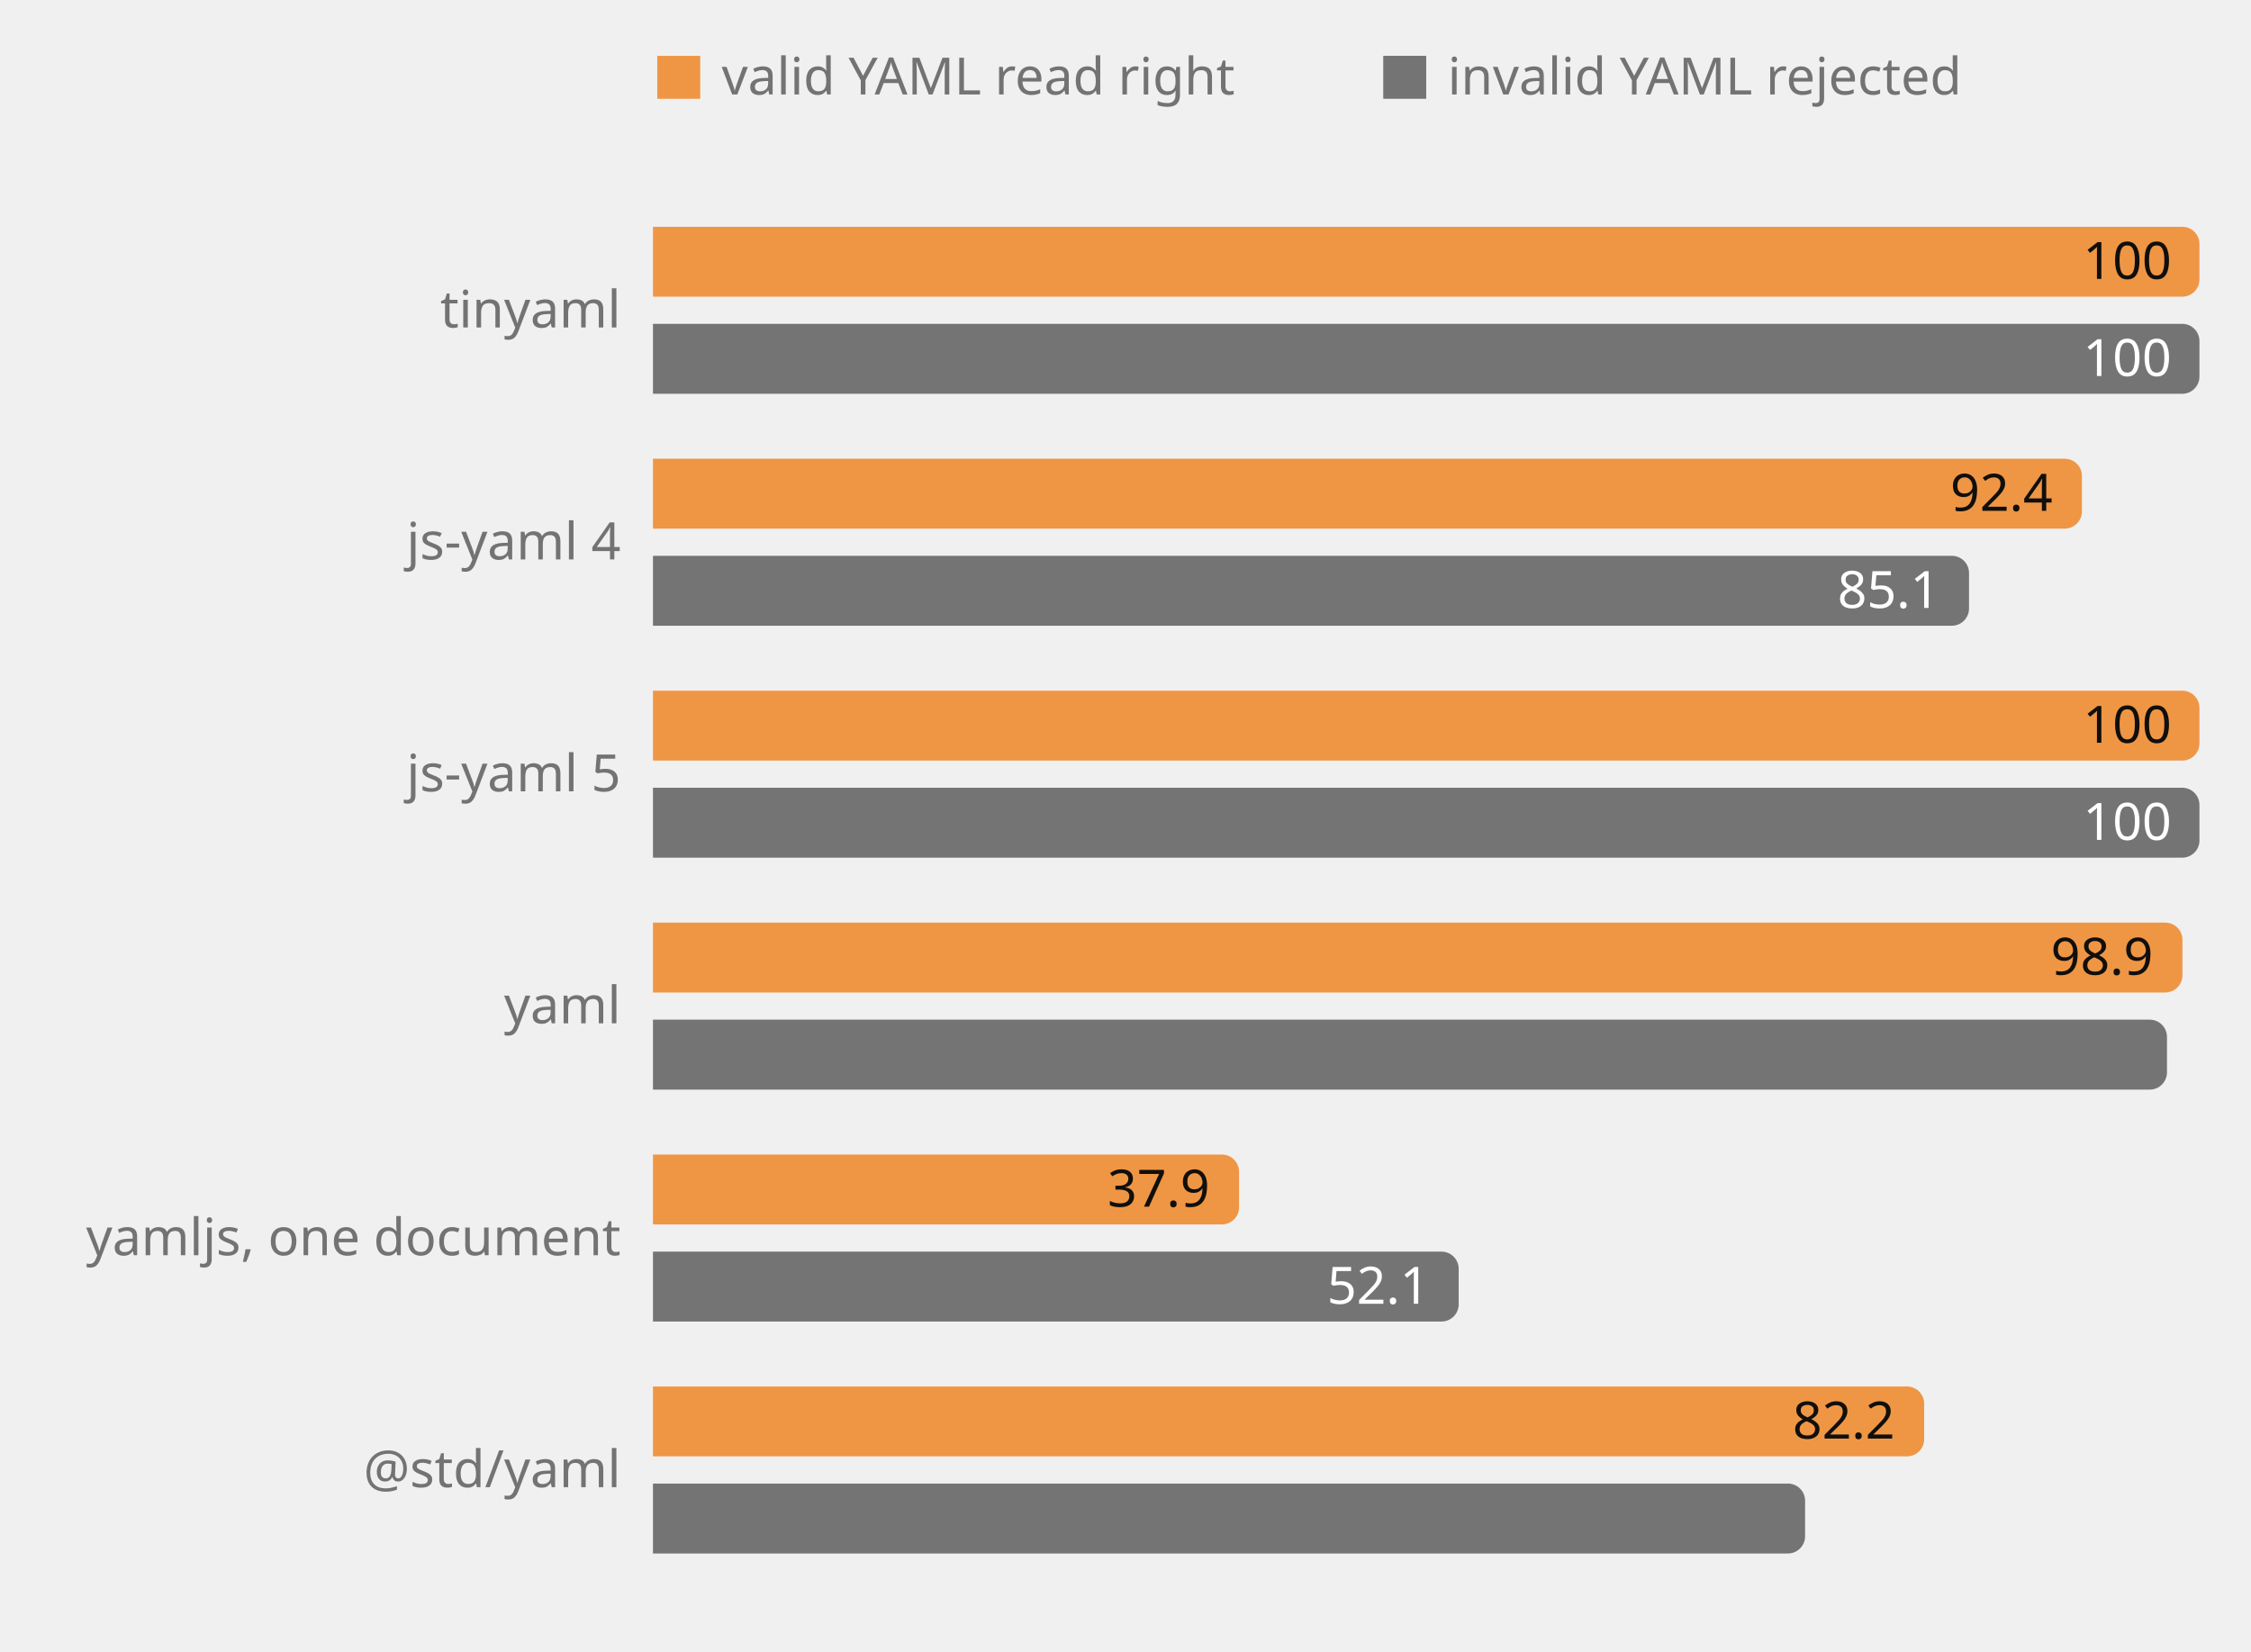
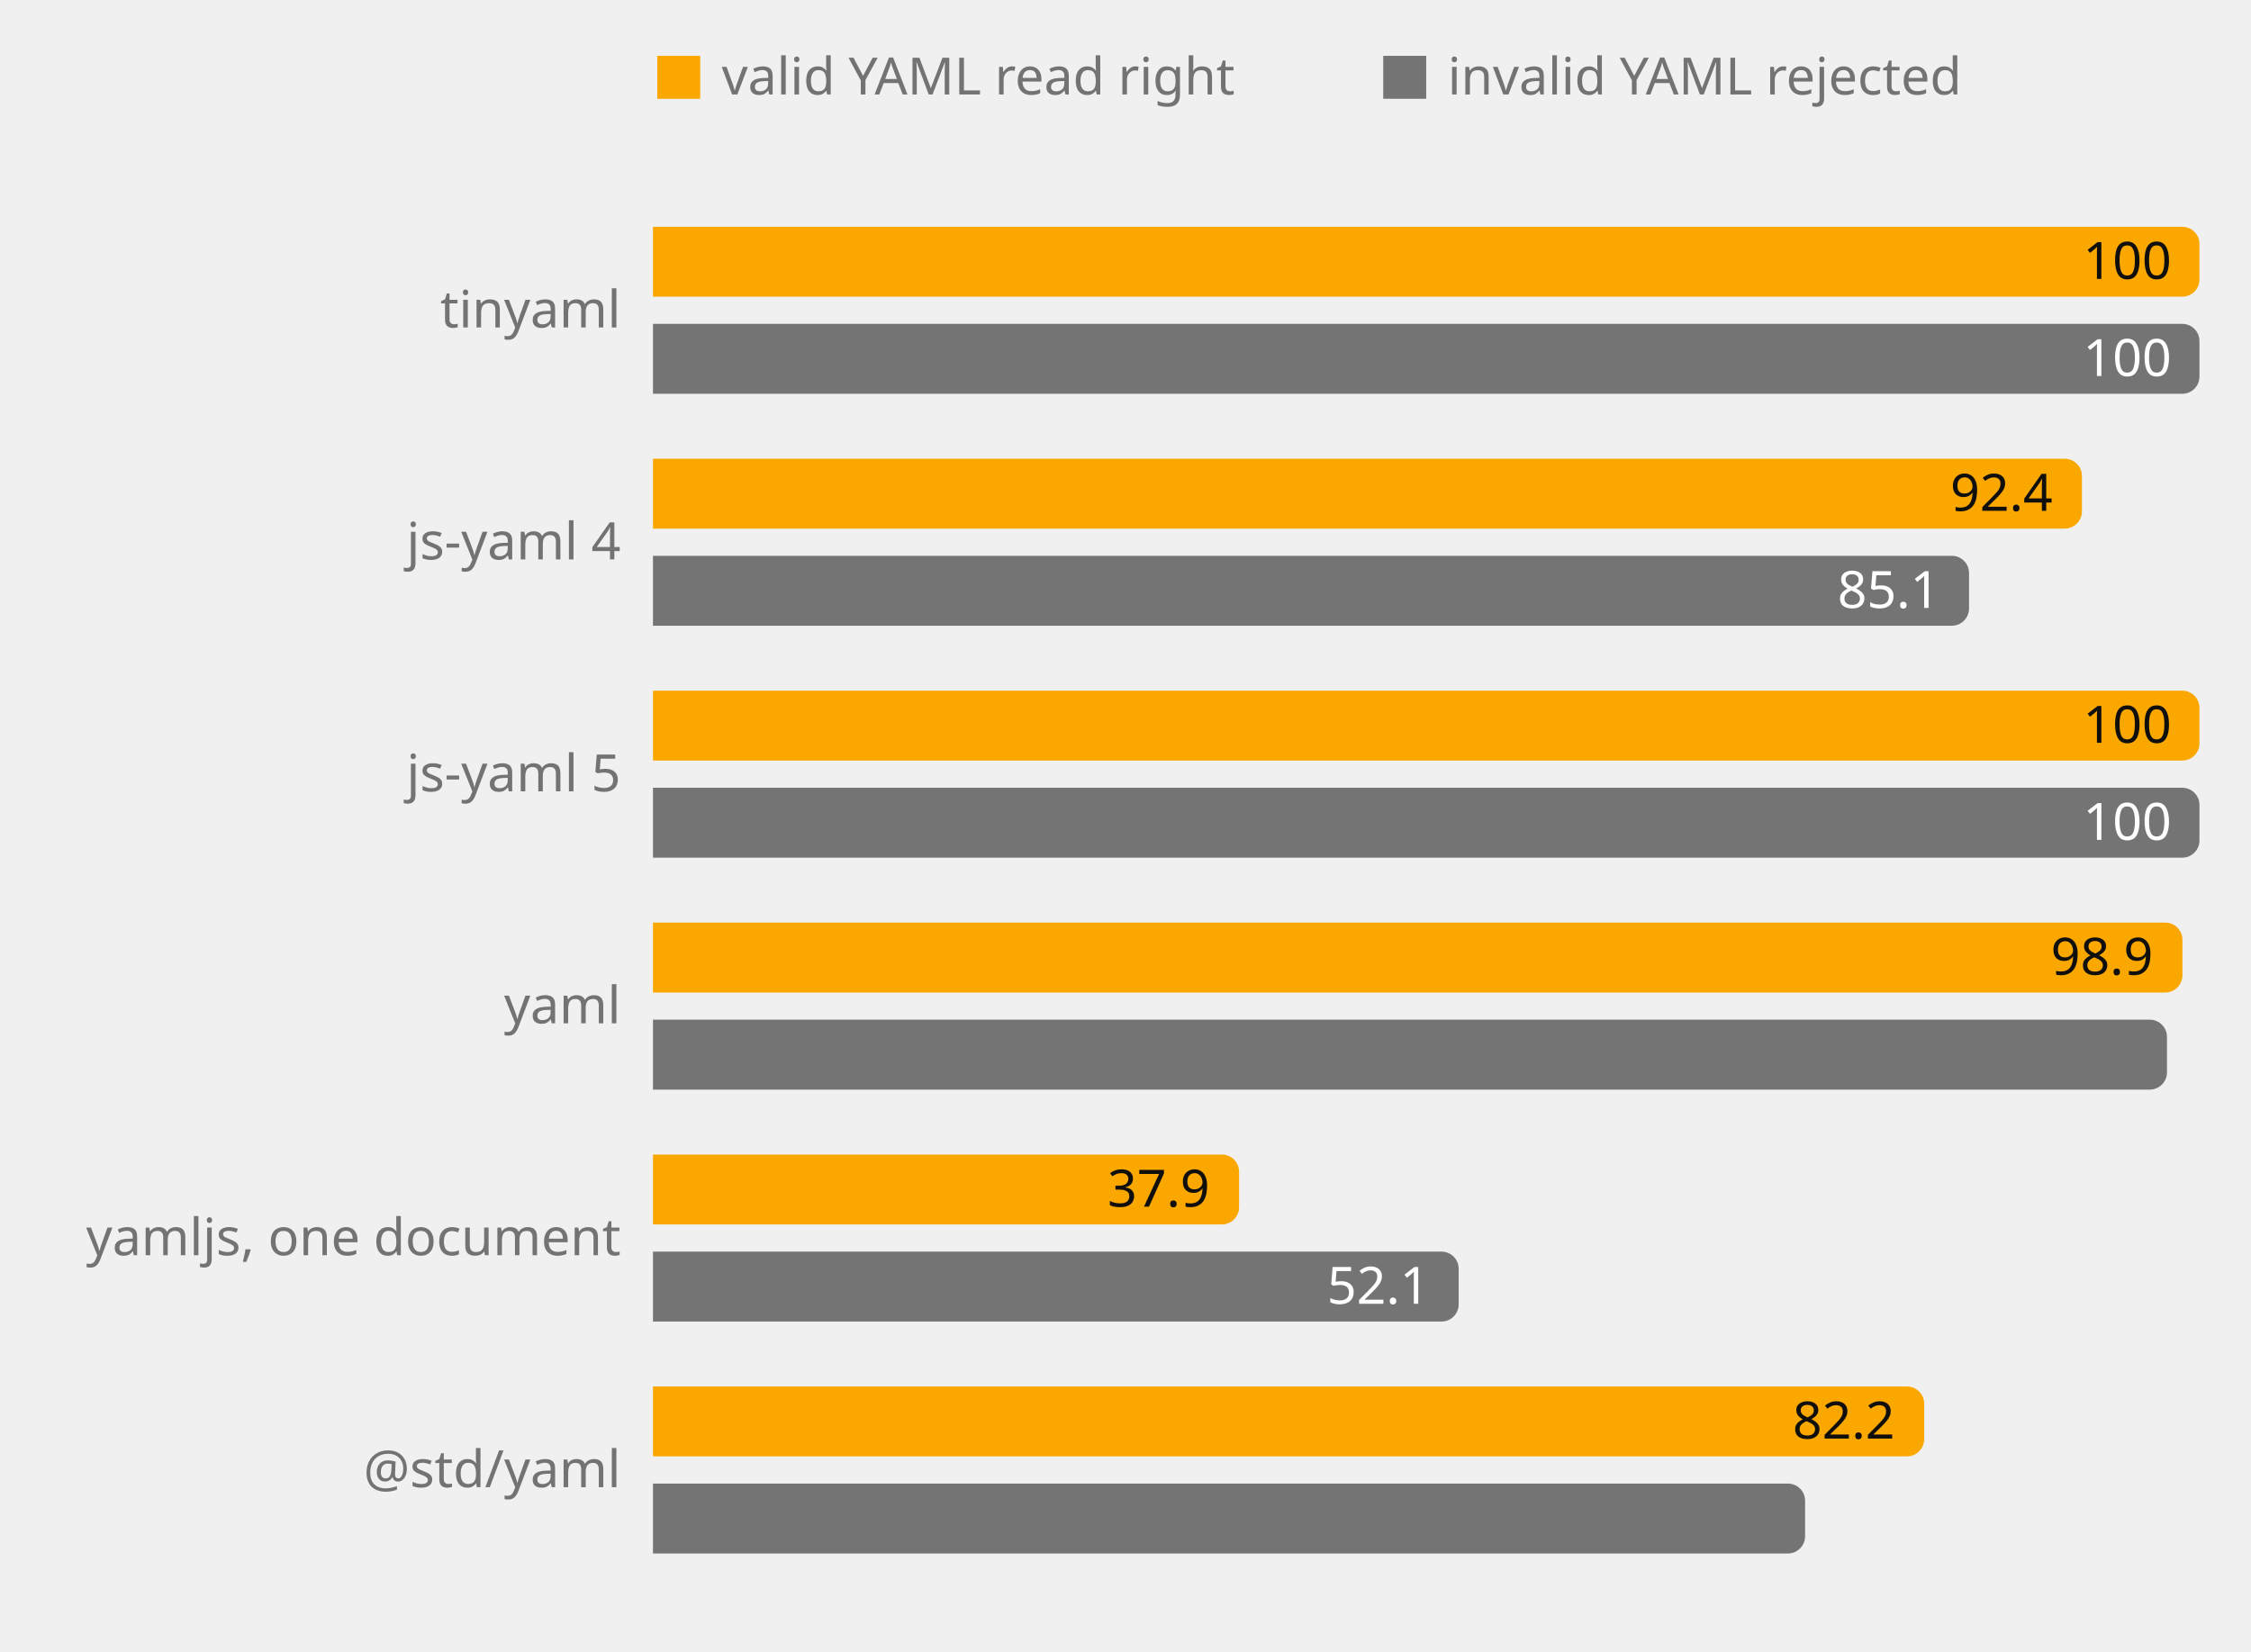
<svg xmlns="http://www.w3.org/2000/svg" role="img" aria-label="yaml-test-suite cases right, %" version="1.1" class="marks" width="524" height="384.48" viewBox="0 0 524 384.48">
  <g fill="none" stroke-miterlimit="4" transform="translate(152,42)">
    <g class="mark-group role-frame root">
      <g transform="translate(0,0)">
        <path class="background" d="M0,0h360v330.48h-360Z" />
        <g>
          <g class="mark-group role-axis">
            <g transform="translate(0.5,330.98)">
              <path class="background" d="M0,0h0v0h0Z" pointer-events="none" />
              <g />
            </g>
          </g>
          <g class="mark-group role-axis">
            <g transform="translate(0.5,0.5)">
              <path class="background" d="M0,0h0v0h0Z" pointer-events="none" />
              <g>
                <g class="mark-text role-axis-label" pointer-events="none">
                  <text text-anchor="end" transform="translate(-8,33.74)" font-family="sans-serif" font-size="12px" fill="#737373" opacity="1">tinyaml</text>
                  <text text-anchor="end" transform="translate(-8,87.74)" font-family="sans-serif" font-size="12px" fill="#737373" opacity="1">js-yaml 4</text>
                  <text text-anchor="end" transform="translate(-8,141.74)" font-family="sans-serif" font-size="12px" fill="#737373" opacity="1">js-yaml 5</text>
                  <text text-anchor="end" transform="translate(-8,195.74)" font-family="sans-serif" font-size="12px" fill="#737373" opacity="1">yaml</text>
                  <text text-anchor="end" transform="translate(-8,249.74)" font-family="sans-serif" font-size="12px" fill="#737373" opacity="1">yamljs, one document</text>
                  <text text-anchor="end" transform="translate(-8,303.74)" font-family="sans-serif" font-size="12px" fill="#737373" opacity="1">@std/yaml</text>
                </g>
              </g>
            </g>
          </g>
          <g class="mark-rect role-mark layer_0_marks">
-             <path d="M0,10.80L356,10.80C358.20,10.80,360,12.59,360,14.80L360,23.07C360,25.28,358.20,27.07,356,27.07L0,27.07C0,27.07,0,27.07,0,27.07L0,10.80C0,10.80,0,10.80,0,10.80Z" fill="#ef9645" />
+             <path d="M0,10.80L356,10.80C358.20,10.80,360,12.59,360,14.80L360,23.07C360,25.28,358.20,27.07,356,27.07L0,27.07C0,27.07,0,27.07,0,27.07L0,10.80C0,10.80,0,10.80,0,10.80Z" fill="#faa700" />
            <path d="M0,33.40L356,33.40C358.20,33.40,360,35.19,360,37.40L360,45.68C360,47.88,358.20,49.68,356,49.68L0,49.68C0,49.68,0,49.68,0,49.68L0,33.40C0,33.40,0,33.40,0,33.40Z" fill="#747474" />
-             <path d="M0,64.80L328.64,64.80C330.84,64.80,332.64,66.59,332.64,68.80L332.64,77.07C332.64,79.28,330.84,81.07,328.64,81.07L0,81.07C0,81.07,0,81.07,0,81.07L0,64.80C0,64.80,0,64.80,0,64.80Z" fill="#ef9645" />
+             <path d="M0,64.80L328.64,64.80C330.84,64.80,332.64,66.59,332.64,68.80L332.64,77.07C332.64,79.28,330.84,81.07,328.64,81.07L0,81.07C0,81.07,0,81.07,0,81.07L0,64.80C0,64.80,0,64.80,0,64.80Z" fill="#faa700" />
            <path d="M0,87.40L302.36,87.40C304.56,87.40,306.36,89.19,306.36,91.40L306.36,99.68C306.36,101.88,304.56,103.68,302.36,103.68L0,103.68C0,103.68,0,103.68,0,103.68L0,87.40C0,87.40,0,87.40,0,87.40Z" fill="#747474" />
-             <path d="M0,118.80L356,118.80C358.20,118.80,360,120.59,360,122.80L360,131.07C360,133.28,358.20,135.07,356,135.07L0,135.07C0,135.07,0,135.07,0,135.07L0,118.80C0,118.80,0,118.80,0,118.80Z" fill="#ef9645" />
+             <path d="M0,118.80L356,118.80C358.20,118.80,360,120.59,360,122.80L360,131.07C360,133.28,358.20,135.07,356,135.07L0,135.07C0,135.07,0,135.07,0,135.07L0,118.80C0,118.80,0,118.80,0,118.80Z" fill="#faa700" />
            <path d="M0,141.40L356,141.40C358.20,141.40,360,143.19,360,145.40L360,153.68C360,155.88,358.20,157.68,356,157.68L0,157.68C0,157.68,0,157.68,0,157.68L0,141.40C0,141.40,0,141.40,0,141.40Z" fill="#747474" />
-             <path d="M0,172.8L352.04,172.8C354.24,172.8,356.04,174.59,356.04,176.8L356.04,185.07C356.04,187.28,354.24,189.07,352.04,189.07L0,189.07C0,189.07,0,189.07,0,189.07L0,172.8C0,172.8,0,172.8,0,172.8Z" fill="#ef9645" />
+             <path d="M0,172.8L352.04,172.8C354.24,172.8,356.04,174.59,356.04,176.8L356.04,185.07C356.04,187.28,354.24,189.07,352.04,189.07L0,189.07C0,189.07,0,189.07,0,189.07L0,172.8C0,172.8,0,172.8,0,172.8Z" fill="#faa700" />
            <path d="M0,195.40L348.44,195.40C350.64,195.40,352.44,197.19,352.44,199.40L352.44,207.68C352.44,209.88,350.64,211.68,348.44,211.68L0,211.68C0,211.68,0,211.68,0,211.68L0,195.40C0,195.40,0,195.40,0,195.40Z" fill="#747474" />
-             <path d="M0,226.8L132.44,226.8C134.64,226.8,136.44,228.59,136.44,230.8L136.44,239.07C136.44,241.28,134.64,243.07,132.44,243.07L0,243.07C0,243.07,0,243.07,0,243.07L0,226.8C0,226.8,0,226.8,0,226.8Z" fill="#ef9645" />
+             <path d="M0,226.8L132.44,226.8C134.64,226.8,136.44,228.59,136.44,230.8L136.44,239.07C136.44,241.28,134.64,243.07,132.44,243.07L0,243.07C0,243.07,0,243.07,0,243.07L0,226.8C0,226.8,0,226.8,0,226.8Z" fill="#faa700" />
            <path d="M0,249.40L183.56,249.40C185.76,249.40,187.56,251.19,187.56,253.40L187.56,261.68C187.56,263.88,185.76,265.68,183.56,265.68L0,265.68C0,265.68,0,265.68,0,265.68L0,249.40C0,249.40,0,249.40,0,249.40Z" fill="#747474" />
-             <path d="M0,280.8L291.92,280.8C294.12,280.8,295.92,282.59,295.92,284.8L295.92,293.07C295.92,295.28,294.12,297.07,291.92,297.07L0,297.07C0,297.07,0,297.07,0,297.07L0,280.8C0,280.8,0,280.8,0,280.8Z" fill="#ef9645" />
+             <path d="M0,280.8L291.92,280.8C294.12,280.8,295.92,282.59,295.92,284.8L295.92,293.07C295.92,295.28,294.12,297.07,291.92,297.07L0,297.07C0,297.07,0,297.07,0,297.07L0,280.8C0,280.8,0,280.8,0,280.8Z" fill="#faa700" />
            <path d="M0,303.40L264.2,303.40C266.40,303.40,268.2,305.19,268.2,307.40L268.2,315.68C268.2,317.88,266.40,319.68,264.2,319.68L0,319.68C0,319.68,0,319.68,0,319.68L0,303.40C0,303.40,0,303.40,0,303.40Z" fill="#747474" />
          </g>
          <g class="mark-text role-mark">
            <text text-anchor="middle" transform="translate(343.2,22.93)" font-family="sans-serif" font-size="12px" font-weight="500" fill="#110f0c">100</text>
            <text text-anchor="middle" transform="translate(343.2,45.54)" font-family="sans-serif" font-size="12px" font-weight="500" fill="#ffffff">100</text>
            <text text-anchor="middle" transform="translate(313.92,76.93)" font-family="sans-serif" font-size="12px" font-weight="500" fill="#110f0c">92.4</text>
            <text text-anchor="middle" transform="translate(287.64,99.54)" font-family="sans-serif" font-size="12px" font-weight="500" fill="#ffffff">85.1</text>
            <text text-anchor="middle" transform="translate(343.2,130.93)" font-family="sans-serif" font-size="12px" font-weight="500" fill="#110f0c">100</text>
            <text text-anchor="middle" transform="translate(343.2,153.54)" font-family="sans-serif" font-size="12px" font-weight="500" fill="#ffffff">100</text>
            <text text-anchor="middle" transform="translate(337.32,184.93)" font-family="sans-serif" font-size="12px" font-weight="500" fill="#110f0c">98.9</text>
            <text text-anchor="middle" transform="translate(117.72,238.93)" font-family="sans-serif" font-size="12px" font-weight="500" fill="#110f0c">37.9</text>
            <text text-anchor="middle" transform="translate(168.84,261.54)" font-family="sans-serif" font-size="12px" font-weight="500" fill="#ffffff">52.1</text>
            <text text-anchor="middle" transform="translate(277.20,292.93)" font-family="sans-serif" font-size="12px" font-weight="500" fill="#110f0c">82.2</text>
          </g>
          <g class="mark-group role-legend">
            <g transform="translate(0,-30)">
              <path class="background" d="M0,0h319v12h-319Z" pointer-events="none" />
              <g>
                <g class="mark-group role-legend-entry">
                  <g transform="translate(0,0)">
                    <path class="background" d="M0,0h0v0h0Z" pointer-events="none" />
                    <g>
                      <g class="mark-group role-scope">
                        <g transform="translate(0,0)">
                          <path class="background" d="M0,0h148.00v12h-148.00Z" pointer-events="none" opacity="1" />
                          <g>
                            <g class="mark-symbol role-legend-symbol" pointer-events="none">
-                               <path transform="translate(6,6)" d="M-5,-5h10v10h-10Z" fill="#ef9645" stroke-width="1.5" opacity="1" />
+                               <path transform="translate(6,6)" d="M-5,-5h10v10h-10Z" fill="#faa700" stroke-width="1.5" opacity="1" />
                            </g>
                            <g class="mark-text role-legend-label" pointer-events="none">
                              <text text-anchor="start" transform="translate(16,10)" font-family="sans-serif" font-size="12px" fill="#737373" opacity="1">valid YAML read right</text>
                            </g>
                          </g>
                        </g>
                        <g transform="translate(169,0)">
                          <path class="background" d="M0,0h149.20v12h-149.20Z" pointer-events="none" opacity="1" />
                          <g>
                            <g class="mark-symbol role-legend-symbol" pointer-events="none">
                              <path transform="translate(6,6)" d="M-5,-5h10v10h-10Z" fill="#747474" stroke-width="1.5" opacity="1" />
                            </g>
                            <g class="mark-text role-legend-label" pointer-events="none">
                              <text text-anchor="start" transform="translate(16,10)" font-family="sans-serif" font-size="12px" fill="#737373" opacity="1">invalid YAML rejected</text>
                            </g>
                          </g>
                        </g>
                      </g>
                    </g>
                  </g>
                </g>
              </g>
            </g>
          </g>
        </g>
      </g>
    </g>
  </g>
</svg>
